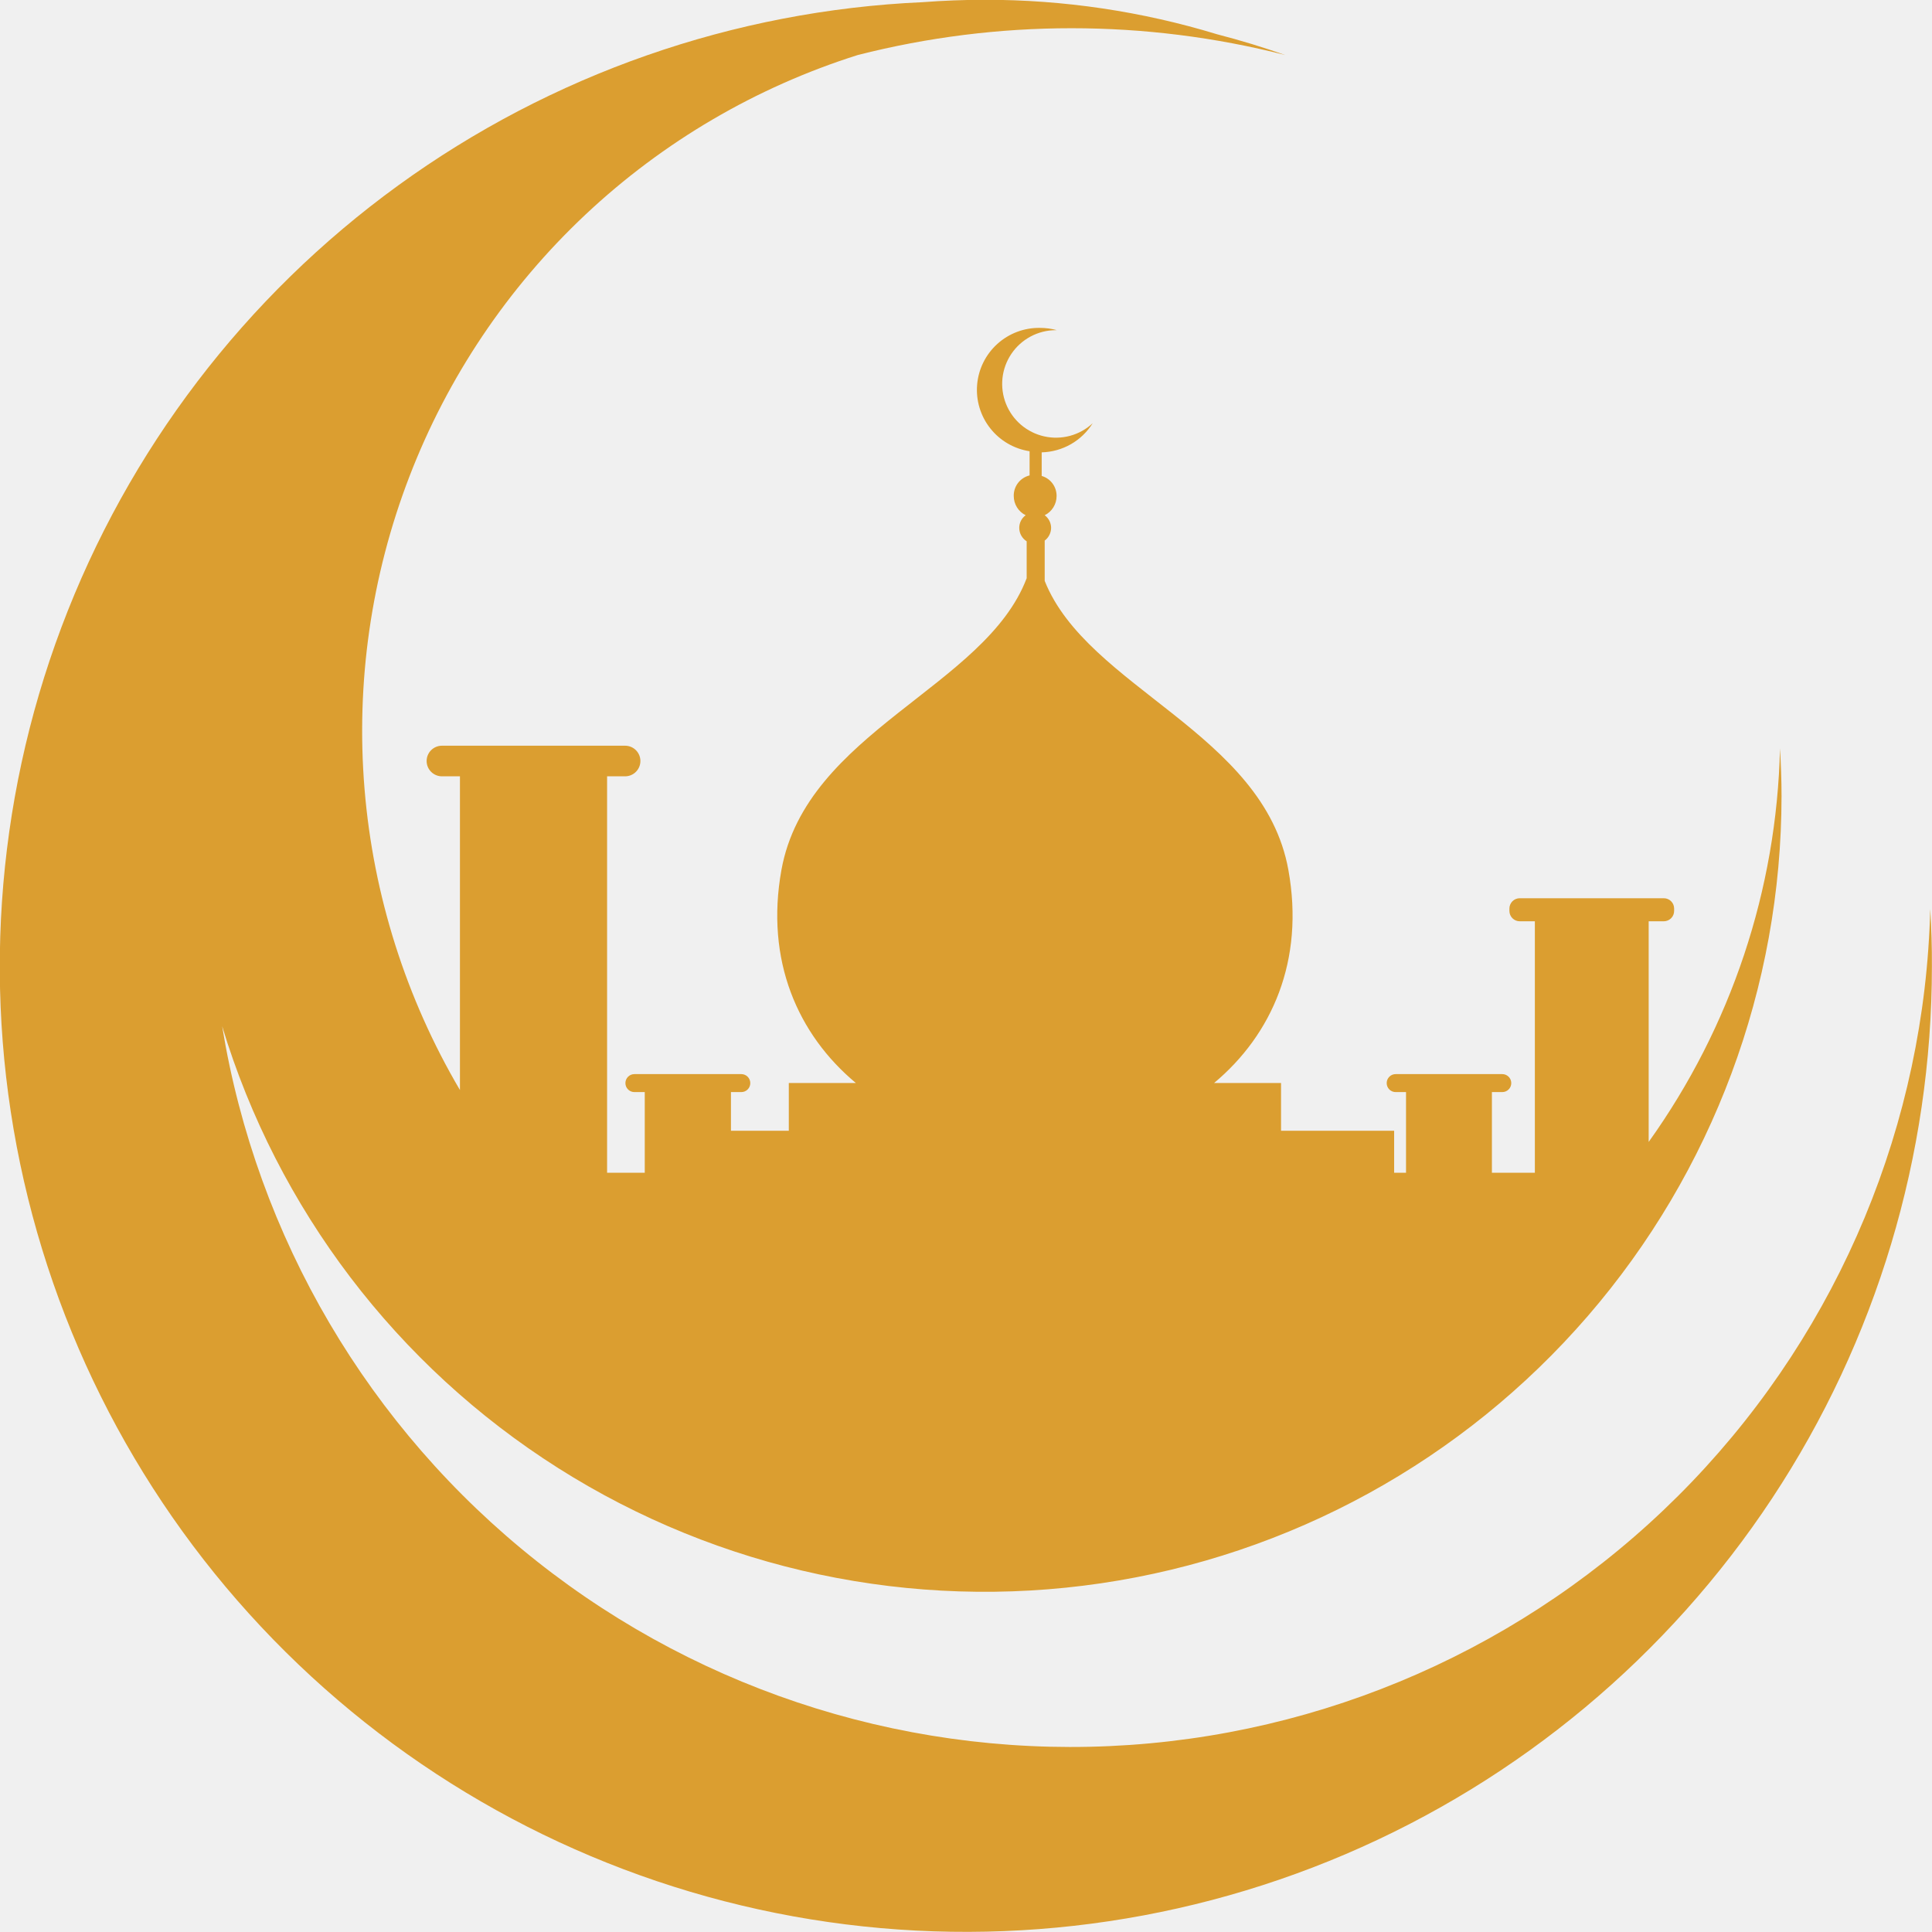
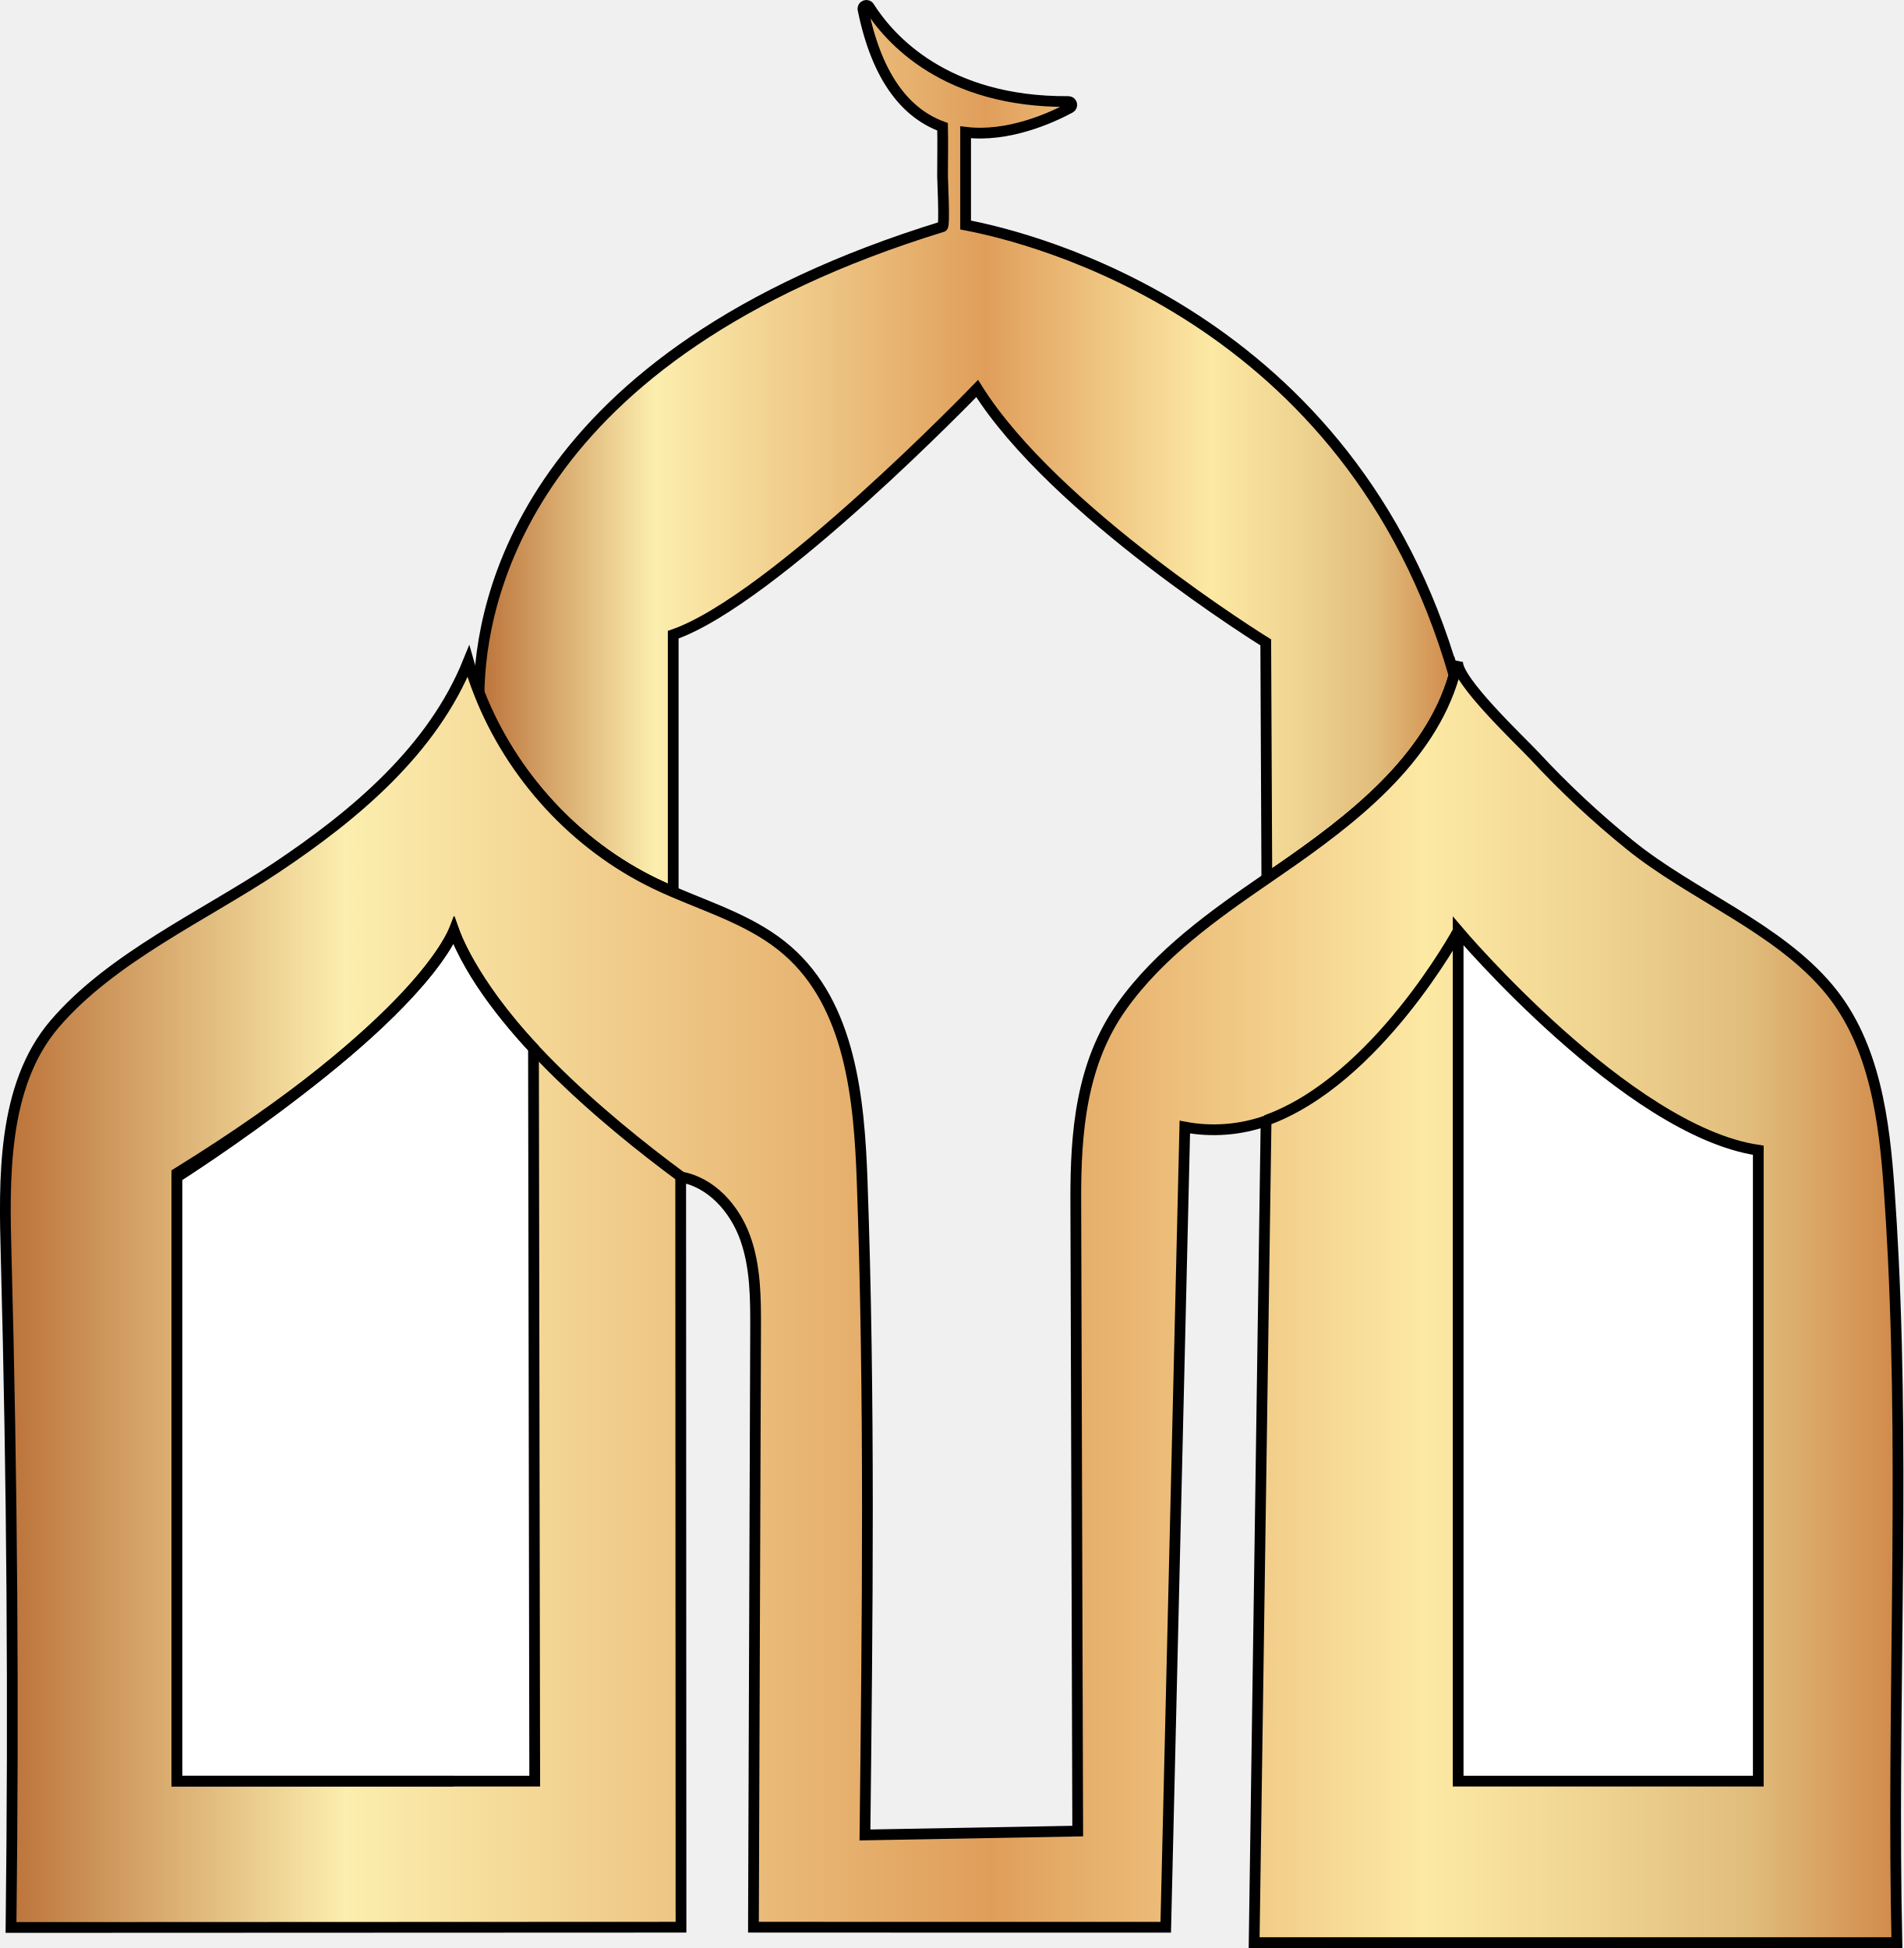
- <svg xmlns="http://www.w3.org/2000/svg" width="91" height="91" viewBox="0 0 91 91" fill="none">
-   <path d="M90.917 42.809C90.67 52.887 86.668 62.51 79.693 69.794C72.719 77.078 63.275 81.498 53.21 82.19C43.146 82.881 33.185 79.794 25.279 73.532C17.372 67.271 12.089 58.286 10.464 48.337C13.071 56.944 18.686 64.329 26.286 69.145C33.886 73.962 42.965 75.888 51.868 74.574C60.772 73.26 68.906 68.793 74.788 61.987C80.67 55.181 83.909 46.489 83.913 37.496C83.913 36.741 83.884 35.991 83.84 35.251C83.688 41.91 81.533 48.369 77.655 53.787V43.394H78.367C78.496 43.394 78.62 43.342 78.712 43.251C78.803 43.16 78.854 43.036 78.854 42.907V42.795C78.854 42.665 78.803 42.541 78.712 42.45C78.62 42.359 78.496 42.308 78.367 42.308H71.582C71.453 42.308 71.329 42.359 71.238 42.45C71.147 42.541 71.095 42.665 71.095 42.795V42.907C71.095 43.036 71.147 43.16 71.238 43.251C71.329 43.342 71.453 43.394 71.582 43.394H72.294V55.238H70.271V51.439H70.759C70.871 51.439 70.979 51.395 71.059 51.315C71.138 51.236 71.183 51.128 71.183 51.016C71.183 50.903 71.138 50.795 71.059 50.716C70.979 50.636 70.871 50.592 70.759 50.592H65.739C65.626 50.592 65.518 50.636 65.439 50.716C65.359 50.795 65.315 50.903 65.315 51.016C65.315 51.128 65.359 51.236 65.439 51.315C65.518 51.395 65.626 51.439 65.739 51.439H66.226V55.238H65.666V53.261H60.339V51.011H57.185C59.914 48.731 61.455 45.239 60.684 40.973C59.52 34.52 51.215 32.406 49.207 27.361V25.462C49.3 25.392 49.376 25.301 49.428 25.197C49.48 25.093 49.508 24.979 49.509 24.862C49.508 24.747 49.48 24.633 49.428 24.53C49.375 24.427 49.3 24.337 49.207 24.268C49.375 24.185 49.516 24.057 49.615 23.897C49.714 23.738 49.767 23.555 49.767 23.367C49.77 23.154 49.703 22.946 49.577 22.774C49.45 22.602 49.27 22.477 49.065 22.418V21.307C49.548 21.294 50.02 21.162 50.44 20.923C50.859 20.683 51.212 20.343 51.468 19.934C51.167 20.215 50.801 20.419 50.403 20.527C50.005 20.635 49.586 20.644 49.184 20.554C48.781 20.464 48.407 20.277 48.093 20.01C47.779 19.742 47.536 19.402 47.383 19.019C47.231 18.636 47.174 18.222 47.218 17.812C47.262 17.402 47.406 17.009 47.637 16.667C47.867 16.326 48.178 16.045 48.541 15.851C48.905 15.656 49.311 15.553 49.723 15.551H49.782C49.521 15.48 49.252 15.444 48.982 15.444C48.242 15.432 47.524 15.703 46.975 16.2C46.426 16.697 46.086 17.383 46.024 18.121C45.962 18.859 46.183 19.593 46.642 20.174C47.1 20.756 47.763 21.141 48.495 21.254V22.393C48.278 22.446 48.085 22.571 47.95 22.748C47.814 22.926 47.743 23.144 47.749 23.367C47.75 23.555 47.802 23.738 47.901 23.897C48 24.057 48.142 24.185 48.31 24.268C48.216 24.337 48.14 24.426 48.087 24.529C48.035 24.632 48.008 24.747 48.008 24.862C48.007 24.989 48.04 25.114 48.101 25.224C48.162 25.335 48.251 25.428 48.358 25.496V27.234C46.409 32.372 37.987 34.462 36.807 40.973C36.037 45.239 37.578 48.731 40.312 51.011H37.154V53.261H34.429V51.439H34.916C35.029 51.439 35.137 51.395 35.216 51.315C35.296 51.236 35.34 51.128 35.34 51.016C35.34 50.903 35.296 50.795 35.216 50.716C35.137 50.636 35.029 50.592 34.916 50.592H29.882C29.769 50.592 29.661 50.636 29.582 50.716C29.502 50.795 29.458 50.903 29.458 51.016C29.458 51.128 29.502 51.236 29.582 51.315C29.661 51.395 29.769 51.439 29.882 51.439H30.369V55.238H28.595V36.566H29.443C29.634 36.566 29.818 36.49 29.953 36.354C30.088 36.219 30.164 36.036 30.164 35.845C30.164 35.654 30.088 35.47 29.953 35.335C29.818 35.2 29.634 35.124 29.443 35.124H20.816C20.625 35.124 20.442 35.2 20.306 35.335C20.171 35.47 20.095 35.654 20.095 35.845C20.095 36.036 20.171 36.219 20.306 36.354C20.442 36.49 20.625 36.566 20.816 36.566H21.664V51.342C19.12 47.016 17.584 42.172 17.171 37.17C16.758 32.169 17.479 27.139 19.28 22.455C21.08 17.77 23.915 13.551 27.572 10.112C31.23 6.673 35.616 4.103 40.404 2.591C47.008 0.909 53.929 0.909 60.533 2.591C59.484 2.221 58.418 1.896 57.336 1.617C53.788 0.535 50.099 -0.013 46.389 -0.01C45.415 -0.01 44.44 0.029 43.465 0.102C34.561 0.499 25.969 3.501 18.756 8.734C11.544 13.967 6.029 21.202 2.895 29.54C-0.239 37.878 -0.853 46.952 1.129 55.636C3.111 64.32 7.602 72.23 14.044 78.386C20.486 84.542 28.595 88.672 37.365 90.263C46.135 91.853 55.179 90.836 63.376 87.335C71.572 83.835 78.558 78.006 83.469 70.573C88.379 63.139 90.996 54.428 90.995 45.522C91 44.616 90.971 43.71 90.917 42.809Z" fill="#DB9E30" />
+ <svg xmlns="http://www.w3.org/2000/svg" xmlns:xlink="http://www.w3.org/1999/xlink" id="Layer_2" data-name="Layer 2" viewBox="0 0 354.19 362.56">
+   <defs>
+     <style>
+       .cls-1 {
+         fill: url(#_Áåçûìÿííûé_ãðàäèåíò_40);
+       }
+ 
+       .cls-1, .cls-2, .cls-3, .cls-4, .cls-5, .cls-6 {
+         stroke: #000;
+         stroke-miterlimit: 10;
+         stroke-width: 2px;
+       }
+ 
+       .cls-2 {
+         fill: url(#_Áåçûìÿííûé_ãðàäèåíò_40-2);
+       }
+ 
+       .cls-3 {
+         fill: none;
+       }
+ 
+       .cls-4 {
+         fill: url(#_Áåçûìÿííûé_ãðàäèåíò_40-4);
+       }
+ 
+       .cls-5 {
+         fill: #fff;
+       }
+ 
+       .cls-6 {
+         fill: url(#_Áåçûìÿííûé_ãðàäèåíò_40-3);
+       }
+     </style>
+     <linearGradient id="_Áåçûìÿííûé_ãðàäèåíò_40" data-name="Áåçûìÿííûé ãðàäèåíò 40" x1="89.14" y1="83.5" x2="270.58" y2="83.5" gradientUnits="userSpaceOnUse">
+       <stop offset="0" stop-color="#bb7239" />
+       <stop offset=".18" stop-color="#fceeae" />
+       <stop offset=".52" stop-color="#e09e5b" />
+       <stop offset=".75" stop-color="#fce9a4" />
+       <stop offset=".83" stop-color="#f1d693" />
+       <stop offset=".92" stop-color="#e1bd7c" />
+       <stop offset="1" stop-color="#d08a4a" />
+     </linearGradient>
+     <linearGradient id="_Áåçûìÿííûé_ãðàäèåíò_40-2" data-name="Áåçûìÿííûé ãðàäèåíò 40" x1="89.14" y1="151.11" x2="125.27" y2="151.11" xlink:href="#_Áåçûìÿííûé_ãðàäèåíò_40" />
+     <linearGradient id="_Áåçûìÿííûé_ãðàäèåíò_40-3" data-name="Áåçûìÿííûé ãðàäèåíò 40" x1="235.73" y1="146.27" x2="274.19" y2="146.27" xlink:href="#_Áåçûìÿííûé_ãðàäèåíò_40" />
+     <linearGradient id="_Áåçûìÿííûé_ãðàäèåíò_40-4" data-name="Áåçûìÿííûé ãðàäèåíò 40" x1="1" y1="242.29" x2="353.19" y2="242.29" xlink:href="#_Áåçûìÿííûé_ãðàäèåíò_40" />
+   </defs>
+   <g id="Layer_1-2" data-name="Layer 1">
+     <path class="cls-1" d="M270.58,125.72c-4.53,15.68-18.88,26.79-32.52,36.18-.77.53-1.55,1.07-2.33,1.61l-.2-43.95s-39.38-24.34-53.7-47.25c0,0-37.95,39.38-56.56,45.82v47.87c-1.13-.49-2.26-1-3.36-1.53-14.86-7.16-26.76-20.18-32.77-35.52h0c.23-16.86,8.36-62.84,86.25-86.77.43-.14,0-8.7,0-9.39,0-3.06.07-6.14,0-9.19-6.34-2.31-12.08-8.46-14.8-21.84-.14-.69.77-1.06,1.14-.47,3.79,5.98,14.18,17.76,37.07,17.61.66-.01.88.86.31,1.17-3.68,1.97-11.59,5.5-19.43,4.55v17.26c12.08,2.28,71.69,16.78,90.9,83.84Z" />
+     <path class="cls-2" d="M121.91,164.47c1.1.53,2.23,1.04,3.36,1.53v7.26l-35.8-14.32v-23.62s-.39-2.36-.33-6.37c6.01,15.34,17.91,28.36,32.77,35.52Z" />
+     <path class="cls-6" d="M274.19,141.76s-18.61,25.06-20.76,25.06-17.7-2.75-17.7-2.75v-.56c.78-.54,1.56-1.08,2.33-1.61,13.64-9.39,27.99-20.5,32.52-36.18,1.44,5.05,2.66,10.39,3.61,16.04Z" />
+     <path class="cls-4" d="M352.97,361.56h-119.6c.74-50.98,1.48-101.97,2.22-152.95-4.82,1.7-10.1,2.11-15.12,1.16-1.19,49.65-2.37,99.29-3.55,148.93-25.57,0-51.14-.01-76.72-.01.13-37.08.26-74.18.4-111.27.02-5.76.01-11.66-1.95-17.07-1.96-5.42-6.32-10.33-11.99-11.3.01,46.54.03,93.09.06,139.64-41.56.02-83.11.04-124.67.05.51-41.59.21-83.19-.9-124.78-.38-14.24-.84-31.86,9.01-43.37,10.57-12.37,27.82-20.16,41.17-29.05,14.8-9.88,29.18-21.96,35.83-38.46.56,1.98,1.22,3.94,1.98,5.86h0c6.01,15.35,17.91,28.37,32.77,35.53,1.1.53,2.23,1.04,3.36,1.53,7.39,3.17,15.2,5.65,21.24,10.91,11.7,10.18,13.37,27.46,13.92,42.96,1.45,40.53.98,81.1.52,121.65,13.19-.24,26.39-.48,39.59-.72-.12-39.18-.24-78.37-.36-117.56-.03-12.45.99-25.29,8.56-35.93,7.01-9.85,17.12-17.01,26.99-23.8.78-.54,1.56-1.08,2.33-1.61,13.64-9.39,27.99-20.5,32.52-36.18.26-.89.49-1.79.68-2.71-.69,3.28,11.93,15.13,14.24,17.62,5.52,5.96,11.46,11.52,17.77,16.62,11.56,9.37,27.53,15.38,37.08,26.86,8.61,10.38,10.29,24.64,11.21,37.61.29,4.14.54,8.28.74,12.43,2.07,42.4-.27,84.95.67,127.41Z" />
+     <line class="cls-3" x1="126.71" y1="219" x2="126.71" y2="219" />
+     <path class="cls-5" d="M271.33,173.27s31.5,37.23,55.85,40.81v117.42h-55.85v-158.23Z" />
+     <path class="cls-5" d="M99.27,195.09l.23,136.41H32.91v-112.41s42.96-27.21,51.55-45.82c0,0,3.13,9.28,14.81,21.82Z" />
+     <path class="cls-3" d="M271.33,173.27s-15.1,27.84-35.73,35.25" />
+     <path class="cls-3" d="M84.46,331.5h-51.55v-113.12c45.11-27.92,51.55-45.11,51.55-45.11,6.48,17.12,27.89,35.13,42.24,45.73h0" />
+   </g>
</svg>
